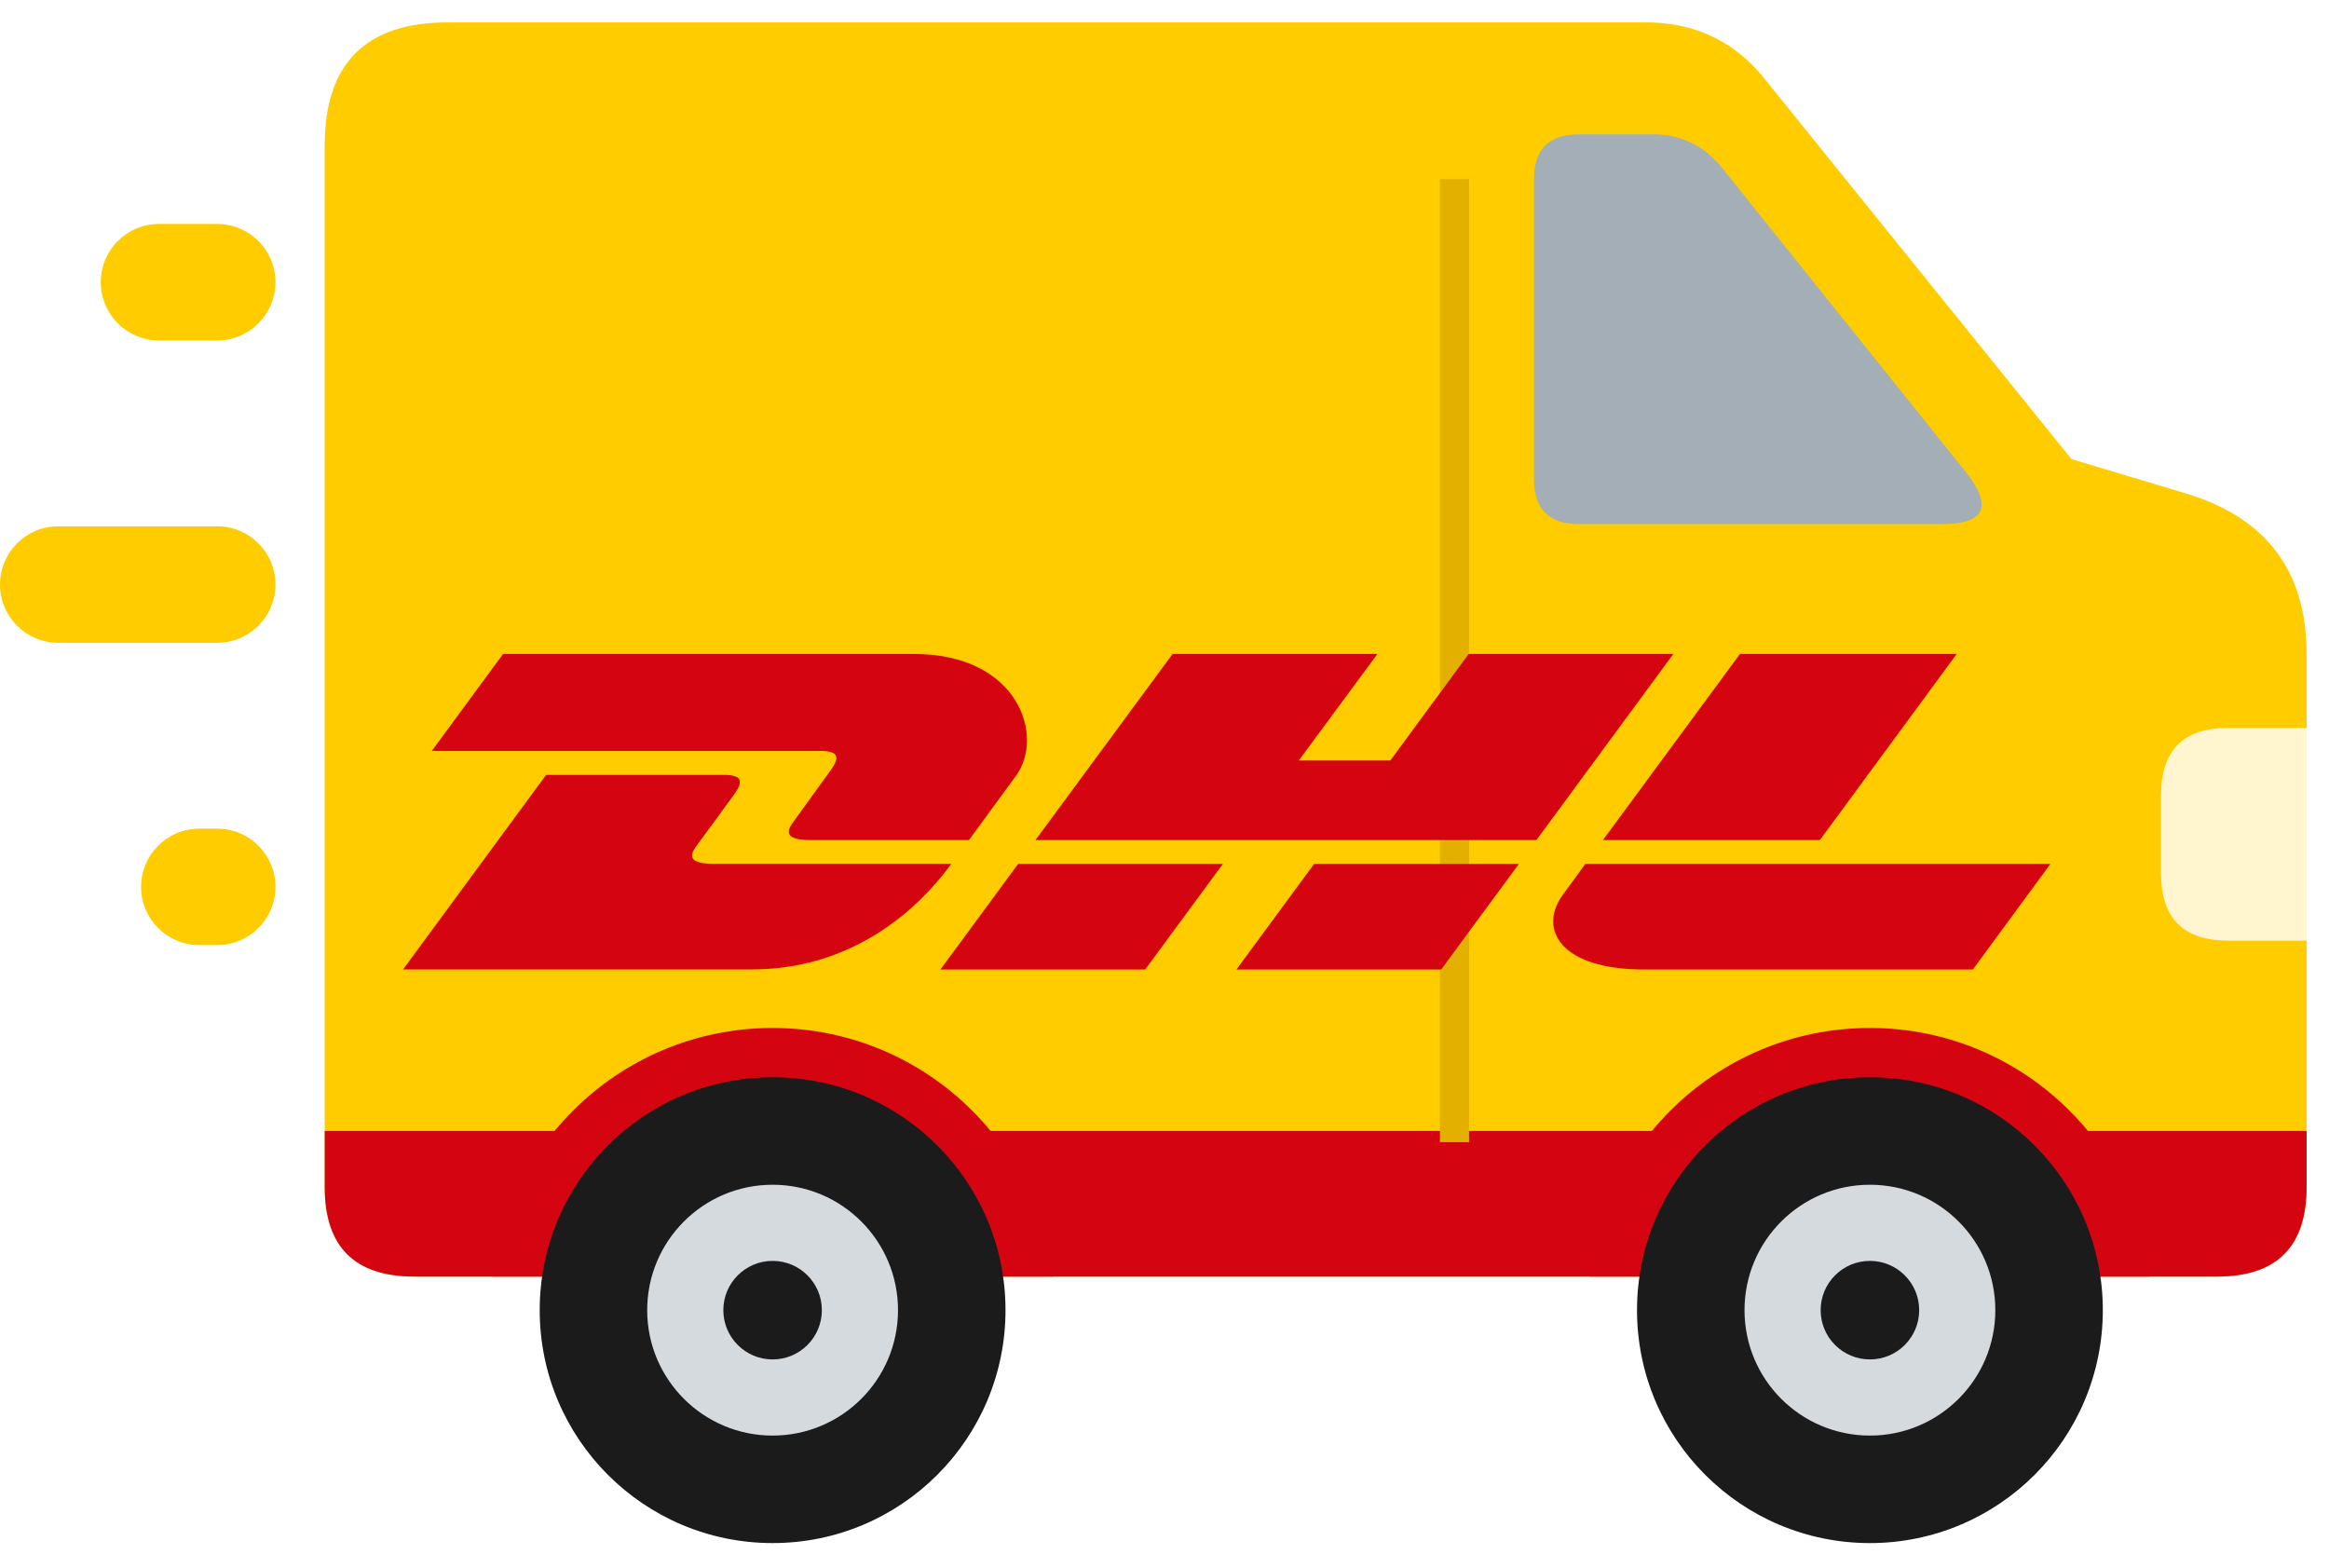
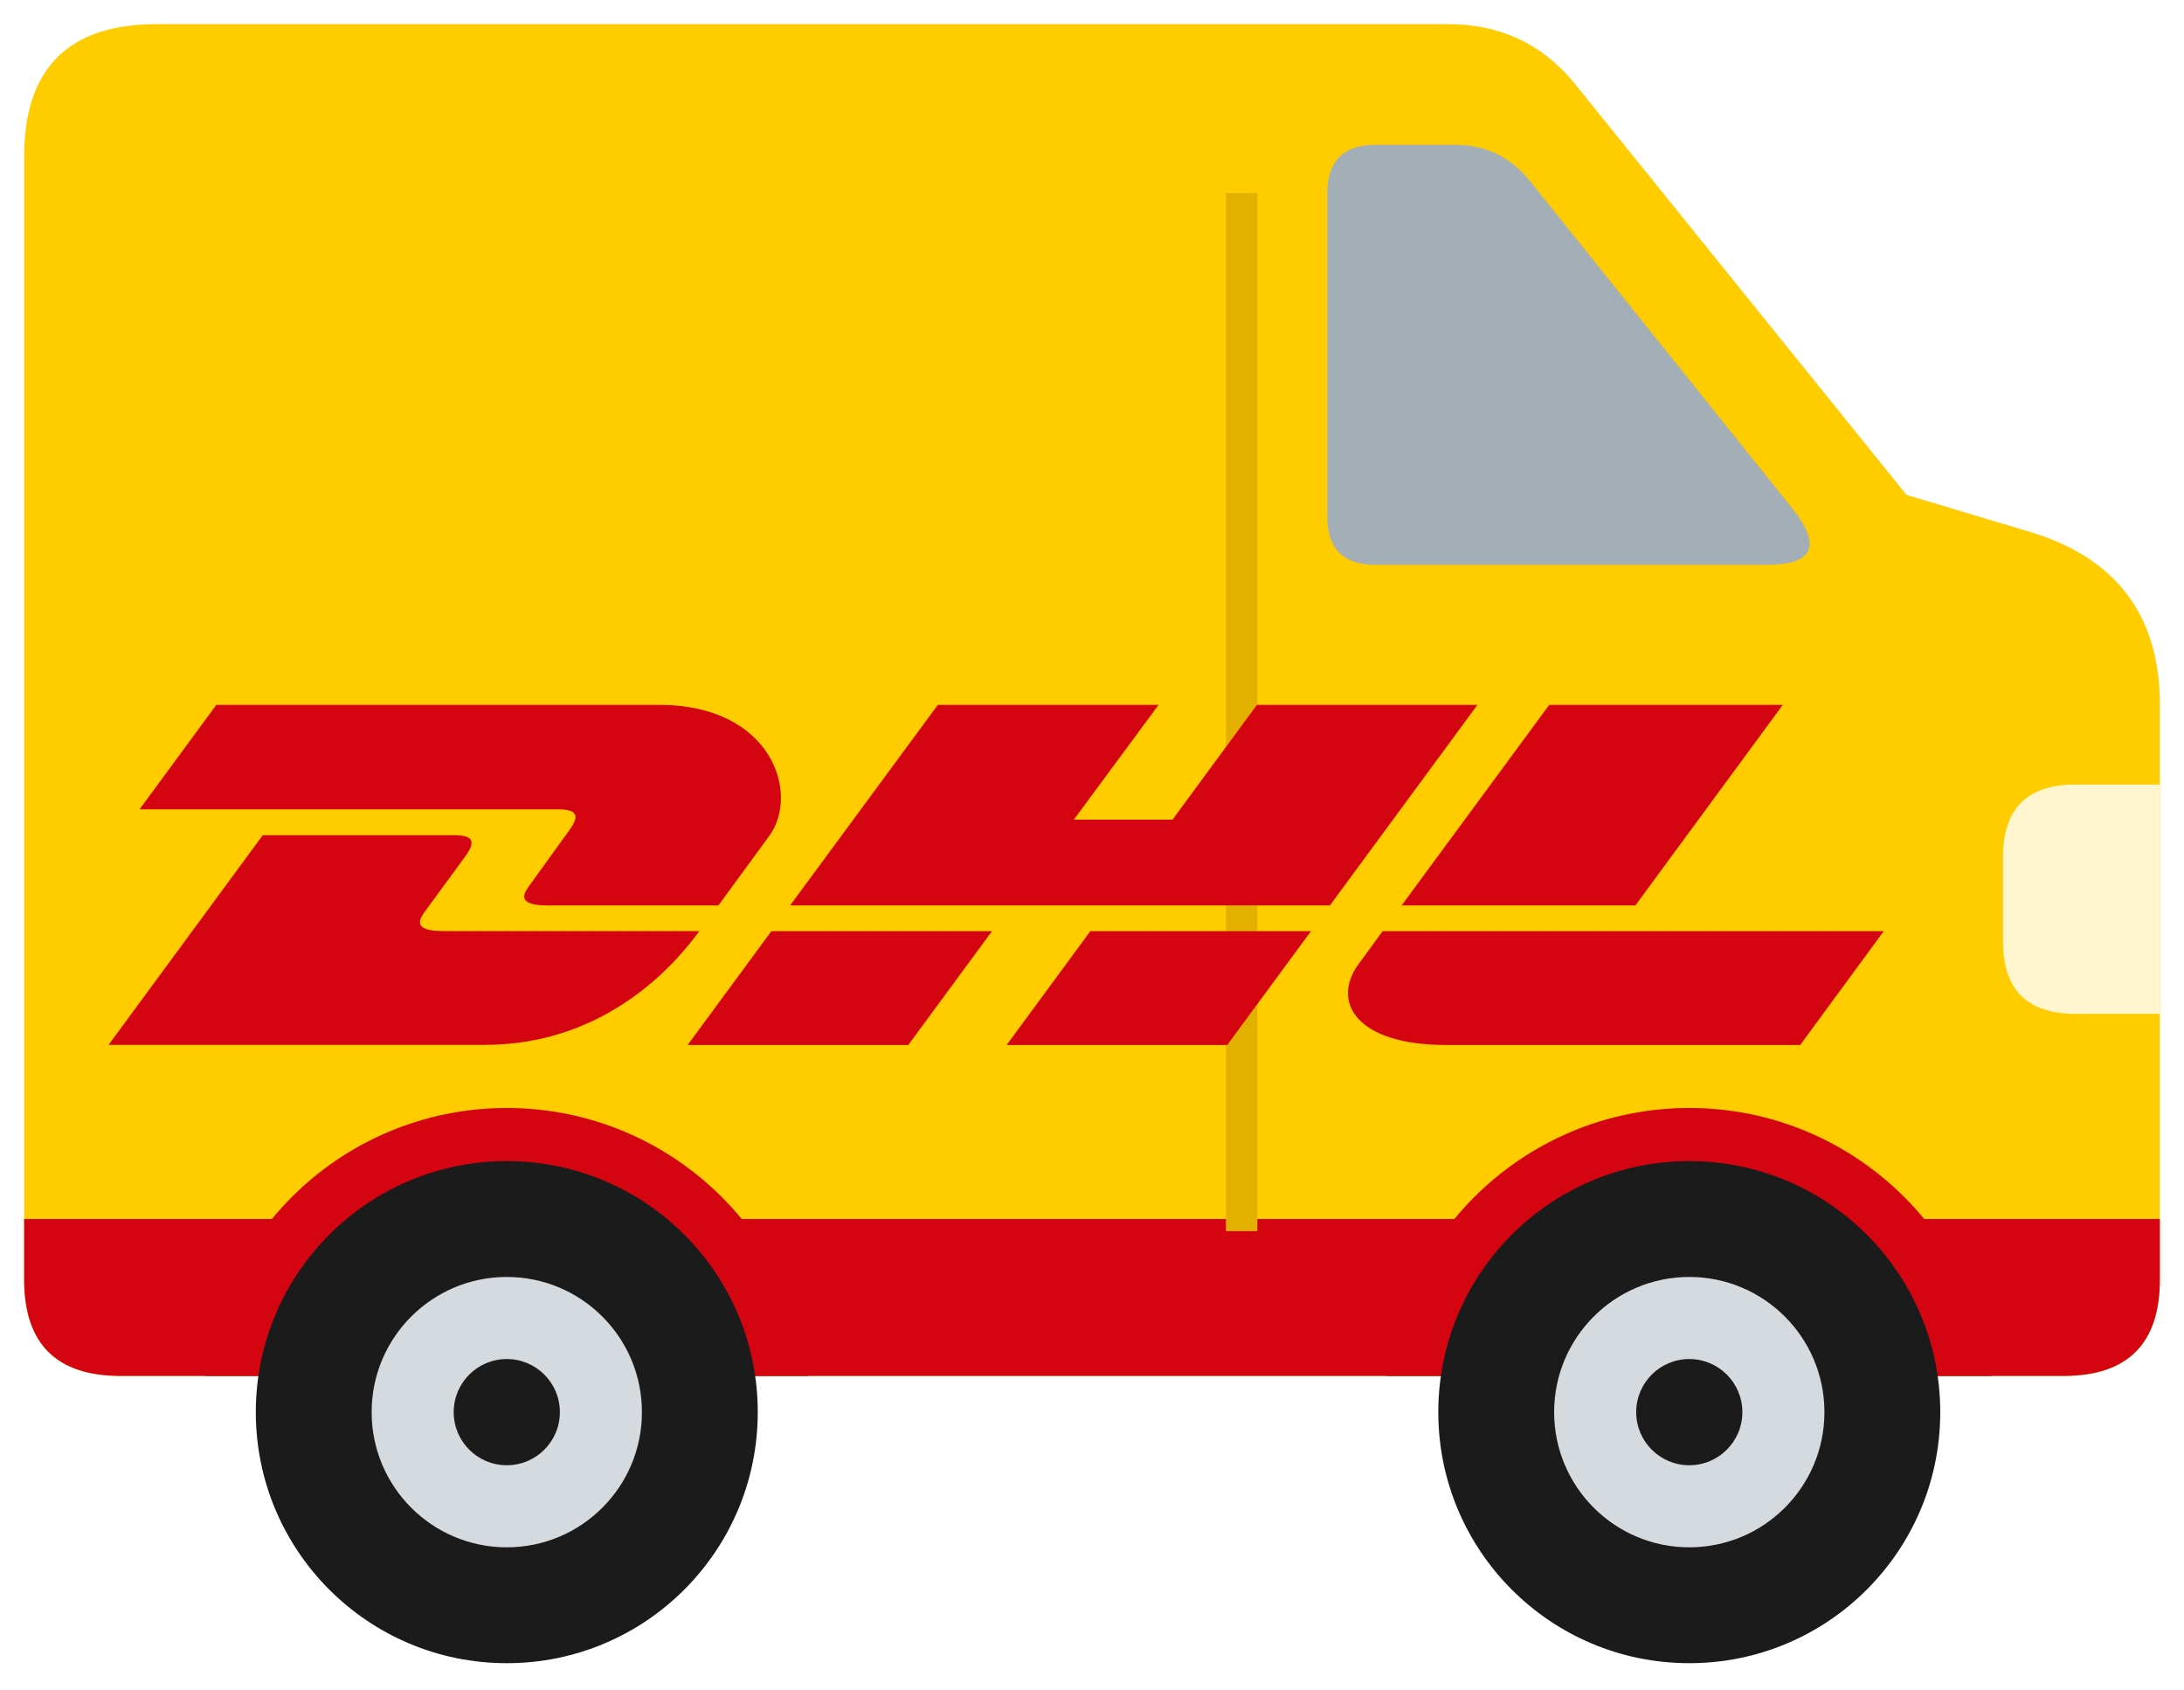
- <svg xmlns="http://www.w3.org/2000/svg" viewBox="-45 70 1040 700">
-   <g fill="#FFCC00">
-     <rect x="0" y="170" width="78" height="52" rx="26" />
-     <rect x="-45" y="305" width="123" height="52" rx="26" />
-     <rect x="18" y="440" width="60" height="52" rx="26" />
-   </g>
+ <svg xmlns="http://www.w3.org/2000/svg" viewBox="90 70 905 700">
  <path fill="#FFCC00" d="M100 135 Q100 80 155 80 L690 80 Q722 80 742 104 L880 275 L930 290 Q985 306 985 362 L985 600 Q985 640 945 640 L140 640 Q100 640 100 600 Z" />
  <clipPath id="b">
    <path d="M100 135 Q100 80 155 80 L690 80 Q722 80 742 104 L880 275 L930 290 Q985 306 985 362 L985 600 Q985 640 945 640 L140 640 Q100 640 100 600 Z" />
  </clipPath>
  <g clip-path="url(#b)">
    <rect x="90" y="575" width="910" height="70" fill="#D40511" />
    <circle cx="300" cy="655" r="126" fill="#D40511" />
    <circle cx="790" cy="655" r="126" fill="#D40511" />
    <rect x="598" y="150" width="13" height="430" fill="#E3B000" />
  </g>
  <path fill="#A3AEB6" d="M640 150 Q640 130 660 130 L693 130 Q712 130 724 145 L833 281 Q851 304 822 304 L660 304 Q640 304 640 284 Z" />
  <path fill="#FFF6CF" d="M985 395 L985 490 L950 490 Q920 490 920 460 L920 425 Q920 395 950 395 Z" />
  <path fill="#D40511" transform="translate(4.52 -65.57) scale(41.5)" d="M4.220 10.303l-.767 1.043h4.18c.21 0 .208.078.105.218c-.105.142-.28.39-.386.534c-.054.073-.154.207.171.207h1.71l.505-.69c.314-.426.028-1.312-1.095-1.312zM11.424 10.303l-1.475 2.002h5.39l1.473-2.002H14.61l-.843 1.146h-.985l.846-1.146h-2.203zM17.529 10.303l-1.474 2.002h2.334l1.472-2.002H17.53zM4.684 11.603l-1.54 2.094h3.754c1.24 0 1.932-.844 2.145-1.136h-2.56c-.326 0-.226-.133-.172-.207c.107-.143.283-.388.388-.53c.104-.14.107-.22-.105-.22h-1.91zM9.762 12.562l-.836 1.136h2.203l.836-1.136zM12.947 12.562l-.836 1.136h2.203l.836-1.136zM15.865 12.562s-.159.22-.238.326c-.276.374-.033.81.87.81h3.538l.834-1.136z" />
  <circle cx="300" cy="655" r="104" fill="#1B1B1B" />
  <circle cx="300" cy="655" r="56" fill="#D5DADE" />
  <circle cx="300" cy="655" r="22" fill="#1B1B1B" />
  <circle cx="790" cy="655" r="104" fill="#1B1B1B" />
  <circle cx="790" cy="655" r="56" fill="#D5DADE" />
  <circle cx="790" cy="655" r="22" fill="#1B1B1B" />
</svg>
